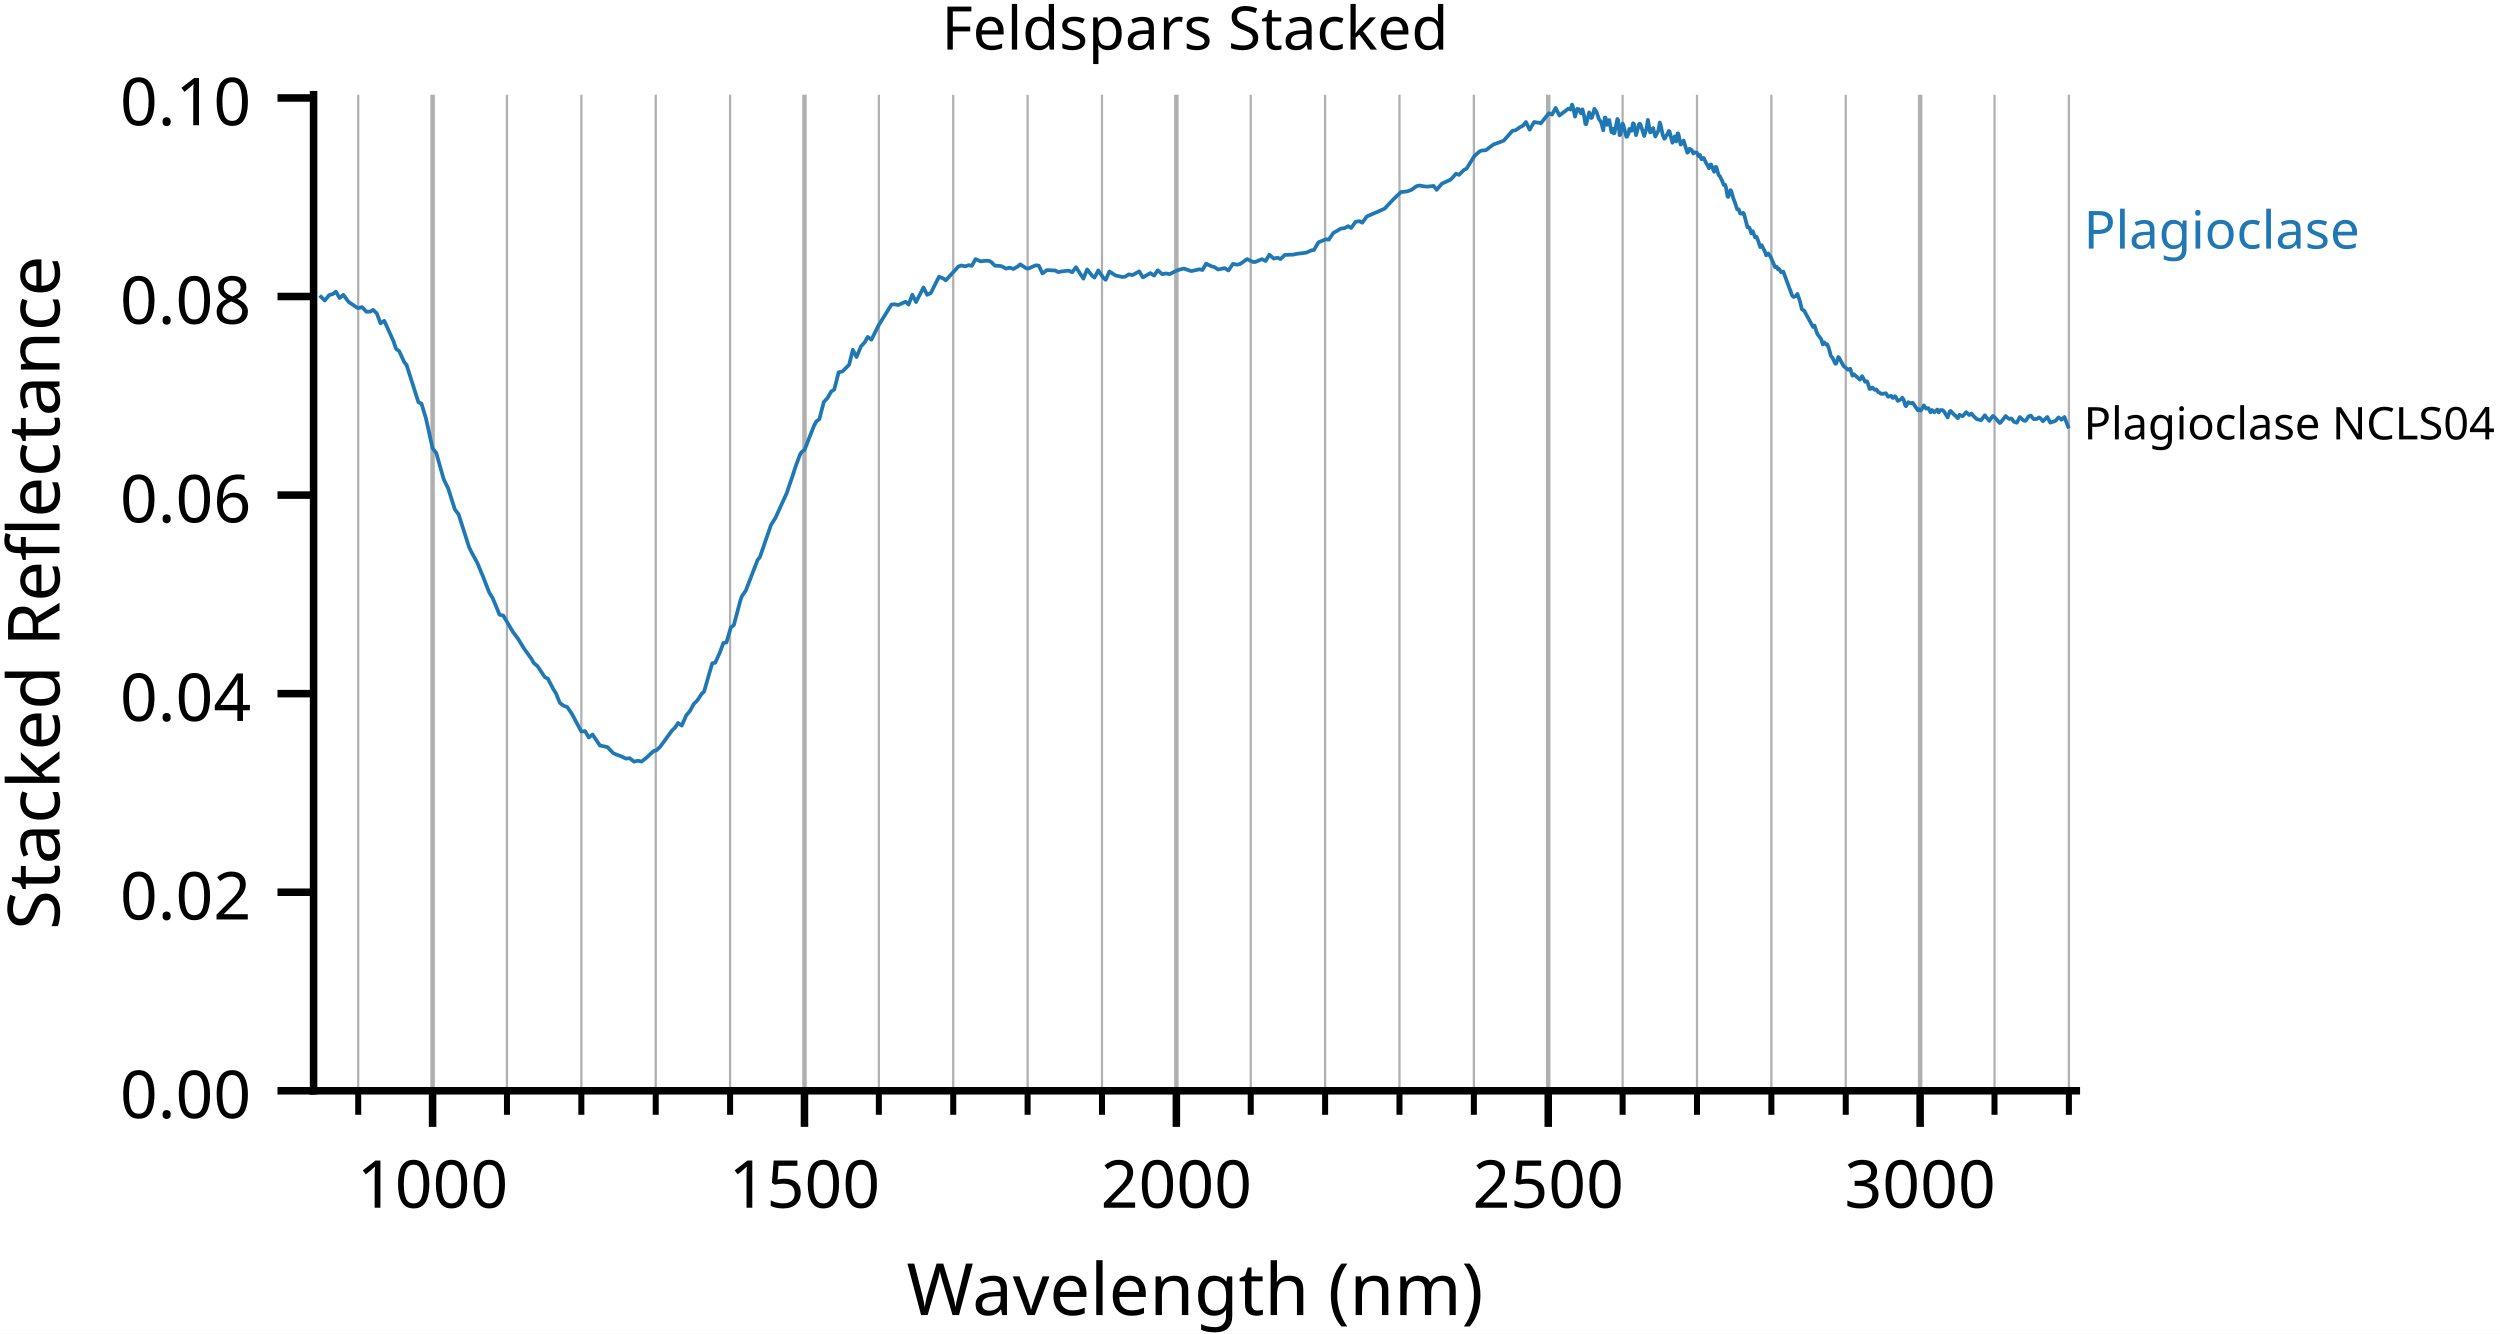
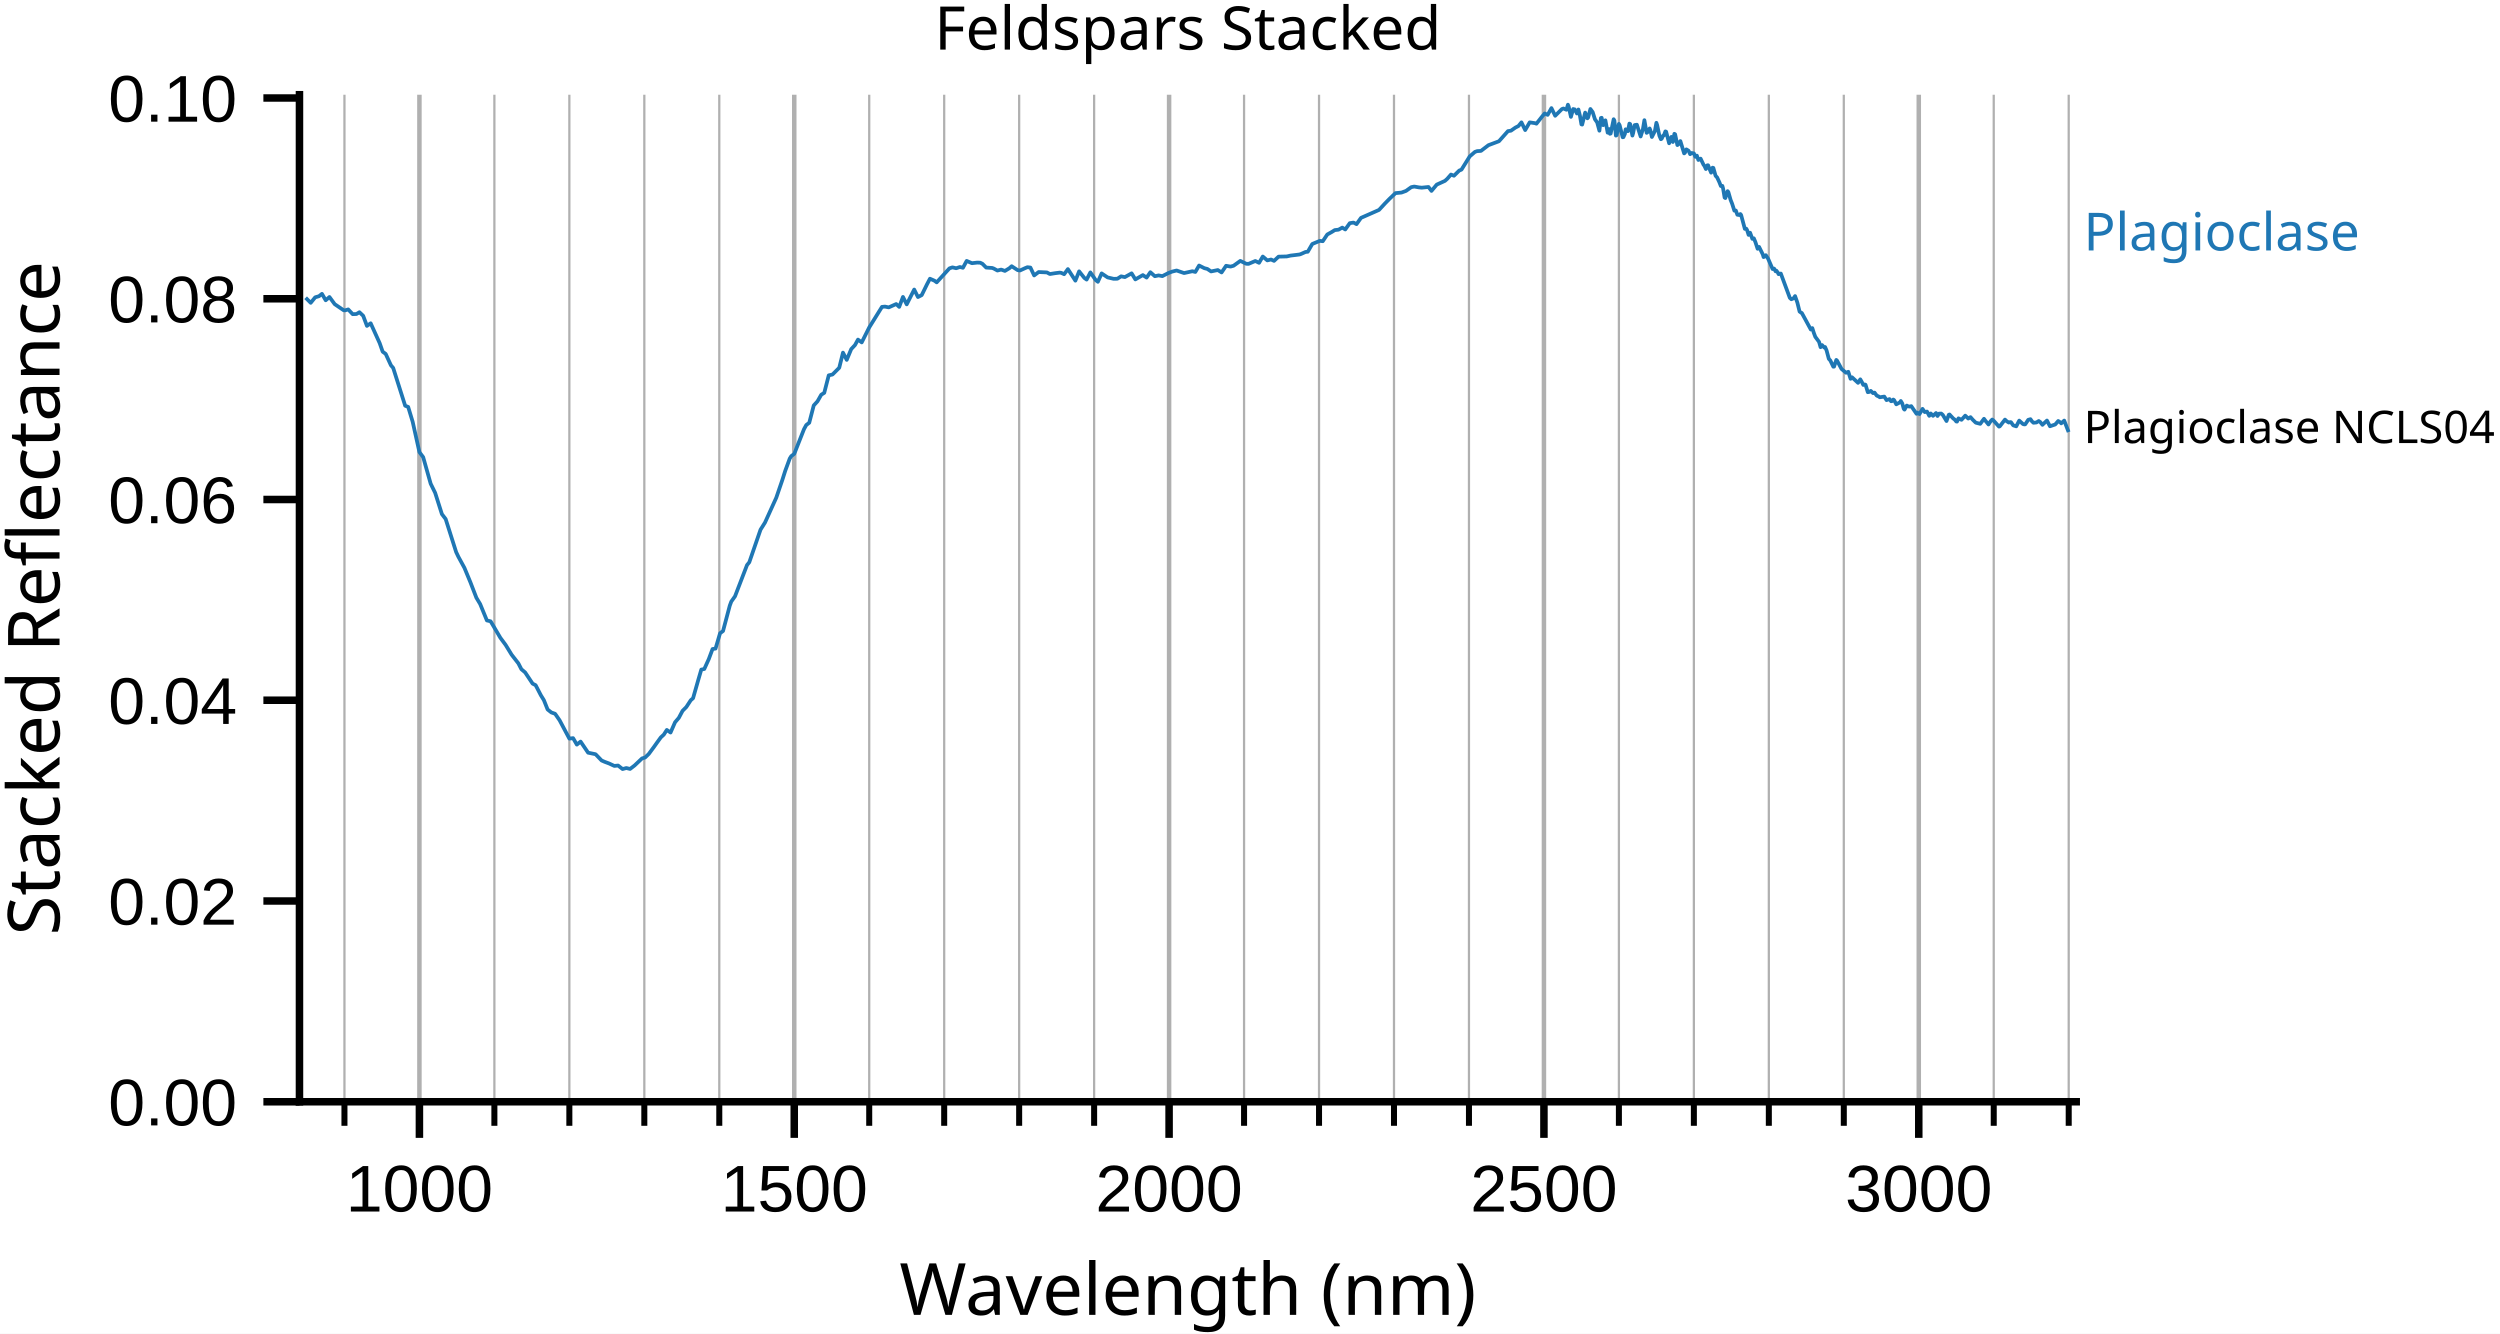
- <svg xmlns="http://www.w3.org/2000/svg" xmlns:xlink="http://www.w3.org/1999/xlink" width="332.525pt" height="177.409pt" viewBox="0 0 332.525 177.409" version="1.1">
+ <svg xmlns="http://www.w3.org/2000/svg" xmlns:xlink="http://www.w3.org/1999/xlink" width="332.479pt" height="177.363pt" viewBox="0 0 332.479 177.363" version="1.1">
  <defs>
    <style type="text/css">*{stroke-linejoin: round; stroke-linecap: butt}</style>
  </defs>
  <g id="figure_1">
    <g id="patch_1">
-       <path d="M 0 177.409  L 332.525 177.409  L 332.525 0  L 0 0  z " style="fill: #ffffff" />
+       <path d="M 0 177.363  L 332.479 177.363  L 332.479 0  L 0 0  z " style="fill: #ffffff" />
    </g>
    <g id="axes_1">
      <g id="patch_2">
-         <path d="M 41.71 145.084  L 276.171 145.084  L 276.171 12.598  L 41.71 12.598  z " style="fill: #ffffff" />
+         <path d="M 39.827 146.524  L 276.118 146.524  L 276.118 12.598  L 39.827 12.598  z " style="fill: #ffffff" />
      </g>
      <g id="matplotlib.axis_1">
        <g id="xtick_1">
          <g id="line2d_1">
-             <path d="M 57.539 145.084  L 57.539 12.598  " clip-path="url(#p0ad6abc884)" style="fill: none; stroke: #b0b0b0; stroke-width: 0.6; stroke-linecap: square" />
+             <path d="M 55.779 146.524  L 55.779 12.598  " clip-path="url(#p153c3c29cb)" style="fill: none; stroke: #b0b0b0; stroke-width: 0.6; stroke-linecap: square" />
          </g>
          <g id="line2d_2">
            <defs>
-               <path id="mcbd4a4c8fb" d="M 0 0  L 0 4.8  " style="stroke: #000000" />
+               <path id="mfe3f8ad08a" d="M 0 0  L 0 4.8  " style="stroke: #000000" />
            </defs>
            <g>
-               <use xlink:href="#mcbd4a4c8fb" x="57.539" y="145.084" style="stroke: #000000" />
+               <use xlink:href="#mfe3f8ad08a" x="55.779" y="146.524" style="stroke: #000000" />
            </g>
          </g>
          <g id="text_1">
-             <text style="font: 8.8px 'Futura', sans-serif; text-anchor: middle" x="57.539" y="160.641" transform="rotate(-0 57.53896 160.6414)">1000</text>
+             <text style="font: 8.8px 'Arial'; text-anchor: middle" x="55.779" y="161.123" transform="rotate(-0 55.77876 161.1231)">1000</text>
          </g>
        </g>
        <g id="xtick_2">
          <g id="line2d_3">
-             <path d="M 107.003 145.084  L 107.003 12.598  " clip-path="url(#p0ad6abc884)" style="fill: none; stroke: #b0b0b0; stroke-width: 0.6; stroke-linecap: square" />
+             <path d="M 105.629 146.524  L 105.629 12.598  " clip-path="url(#p153c3c29cb)" style="fill: none; stroke: #b0b0b0; stroke-width: 0.6; stroke-linecap: square" />
          </g>
          <g id="line2d_4">
            <g>
-               <use xlink:href="#mcbd4a4c8fb" x="107.003" y="145.084" style="stroke: #000000" />
+               <use xlink:href="#mfe3f8ad08a" x="105.629" y="146.524" style="stroke: #000000" />
            </g>
          </g>
          <g id="text_2">
-             <text style="font: 8.8px 'Futura', sans-serif; text-anchor: middle" x="107.003" y="160.641" transform="rotate(-0 107.0033 160.6414)">1500</text>
+             <text style="font: 8.8px 'Arial'; text-anchor: middle" x="105.629" y="161.123" transform="rotate(-0 105.6292 161.1231)">1500</text>
          </g>
        </g>
        <g id="xtick_3">
          <g id="line2d_5">
-             <path d="M 156.468 145.084  L 156.468 12.598  " clip-path="url(#p0ad6abc884)" style="fill: none; stroke: #b0b0b0; stroke-width: 0.6; stroke-linecap: square" />
+             <path d="M 155.48 146.524  L 155.48 12.598  " clip-path="url(#p153c3c29cb)" style="fill: none; stroke: #b0b0b0; stroke-width: 0.6; stroke-linecap: square" />
          </g>
          <g id="line2d_6">
            <g>
-               <use xlink:href="#mcbd4a4c8fb" x="156.468" y="145.084" style="stroke: #000000" />
+               <use xlink:href="#mfe3f8ad08a" x="155.48" y="146.524" style="stroke: #000000" />
            </g>
          </g>
          <g id="text_3">
-             <text style="font: 8.8px 'Futura', sans-serif; text-anchor: middle" x="156.468" y="160.641" transform="rotate(-0 156.4676 160.6414)">2000</text>
+             <text style="font: 8.8px 'Arial'; text-anchor: middle" x="155.48" y="161.123" transform="rotate(-0 155.4796 161.1231)">2000</text>
          </g>
        </g>
        <g id="xtick_4">
          <g id="line2d_7">
-             <path d="M 205.932 145.084  L 205.932 12.598  " clip-path="url(#p0ad6abc884)" style="fill: none; stroke: #b0b0b0; stroke-width: 0.6; stroke-linecap: square" />
+             <path d="M 205.33 146.524  L 205.33 12.598  " clip-path="url(#p153c3c29cb)" style="fill: none; stroke: #b0b0b0; stroke-width: 0.6; stroke-linecap: square" />
          </g>
          <g id="line2d_8">
            <g>
-               <use xlink:href="#mcbd4a4c8fb" x="205.932" y="145.084" style="stroke: #000000" />
+               <use xlink:href="#mfe3f8ad08a" x="205.33" y="146.524" style="stroke: #000000" />
            </g>
          </g>
          <g id="text_4">
-             <text style="font: 8.8px 'Futura', sans-serif; text-anchor: middle" x="205.932" y="160.641" transform="rotate(-0 205.932 160.6414)">2500</text>
+             <text style="font: 8.8px 'Arial'; text-anchor: middle" x="205.33" y="161.123" transform="rotate(-0 205.33 161.1231)">2500</text>
          </g>
        </g>
        <g id="xtick_5">
          <g id="line2d_9">
-             <path d="M 255.396 145.084  L 255.396 12.598  " clip-path="url(#p0ad6abc884)" style="fill: none; stroke: #b0b0b0; stroke-width: 0.6; stroke-linecap: square" />
+             <path d="M 255.18 146.524  L 255.18 12.598  " clip-path="url(#p153c3c29cb)" style="fill: none; stroke: #b0b0b0; stroke-width: 0.6; stroke-linecap: square" />
          </g>
          <g id="line2d_10">
            <g>
-               <use xlink:href="#mcbd4a4c8fb" x="255.396" y="145.084" style="stroke: #000000" />
+               <use xlink:href="#mfe3f8ad08a" x="255.18" y="146.524" style="stroke: #000000" />
            </g>
          </g>
          <g id="text_5">
-             <text style="font: 8.8px 'Futura', sans-serif; text-anchor: middle" x="255.396" y="160.641" transform="rotate(-0 255.3963 160.6414)">3000</text>
+             <text style="font: 8.8px 'Arial'; text-anchor: middle" x="255.18" y="161.123" transform="rotate(-0 255.1804 161.1231)">3000</text>
          </g>
        </g>
        <g id="xtick_6">
          <g id="line2d_11">
-             <path d="M 47.646 145.084  L 47.646 12.598  " clip-path="url(#p0ad6abc884)" style="fill: none; stroke: #b0b0b0; stroke-width: 0.3; stroke-linecap: square" />
+             <path d="M 45.809 146.524  L 45.809 12.598  " clip-path="url(#p153c3c29cb)" style="fill: none; stroke: #b0b0b0; stroke-width: 0.3; stroke-linecap: square" />
          </g>
          <g id="line2d_12">
            <defs>
-               <path id="m2aff1ce903" d="M 0 0  L 0 3.2  " style="stroke: #000000; stroke-width: 0.8" />
+               <path id="m1a78774ae9" d="M 0 0  L 0 3.2  " style="stroke: #000000; stroke-width: 0.8" />
            </defs>
            <g>
-               <use xlink:href="#m2aff1ce903" x="47.646" y="145.084" style="stroke: #000000; stroke-width: 0.8" />
+               <use xlink:href="#m1a78774ae9" x="45.809" y="146.524" style="stroke: #000000; stroke-width: 0.8" />
            </g>
          </g>
        </g>
        <g id="xtick_7">
          <g id="line2d_13">
-             <path d="M 67.432 145.084  L 67.432 12.598  " clip-path="url(#p0ad6abc884)" style="fill: none; stroke: #b0b0b0; stroke-width: 0.3; stroke-linecap: square" />
+             <path d="M 65.749 146.524  L 65.749 12.598  " clip-path="url(#p153c3c29cb)" style="fill: none; stroke: #b0b0b0; stroke-width: 0.3; stroke-linecap: square" />
          </g>
          <g id="line2d_14">
            <g>
-               <use xlink:href="#m2aff1ce903" x="67.432" y="145.084" style="stroke: #000000; stroke-width: 0.8" />
+               <use xlink:href="#m1a78774ae9" x="65.749" y="146.524" style="stroke: #000000; stroke-width: 0.8" />
            </g>
          </g>
        </g>
        <g id="xtick_8">
          <g id="line2d_15">
-             <path d="M 77.325 145.084  L 77.325 12.598  " clip-path="url(#p0ad6abc884)" style="fill: none; stroke: #b0b0b0; stroke-width: 0.3; stroke-linecap: square" />
+             <path d="M 75.719 146.524  L 75.719 12.598  " clip-path="url(#p153c3c29cb)" style="fill: none; stroke: #b0b0b0; stroke-width: 0.3; stroke-linecap: square" />
          </g>
          <g id="line2d_16">
            <g>
-               <use xlink:href="#m2aff1ce903" x="77.325" y="145.084" style="stroke: #000000; stroke-width: 0.8" />
+               <use xlink:href="#m1a78774ae9" x="75.719" y="146.524" style="stroke: #000000; stroke-width: 0.8" />
            </g>
          </g>
        </g>
        <g id="xtick_9">
          <g id="line2d_17">
-             <path d="M 87.218 145.084  L 87.218 12.598  " clip-path="url(#p0ad6abc884)" style="fill: none; stroke: #b0b0b0; stroke-width: 0.3; stroke-linecap: square" />
+             <path d="M 85.689 146.524  L 85.689 12.598  " clip-path="url(#p153c3c29cb)" style="fill: none; stroke: #b0b0b0; stroke-width: 0.3; stroke-linecap: square" />
          </g>
          <g id="line2d_18">
            <g>
-               <use xlink:href="#m2aff1ce903" x="87.218" y="145.084" style="stroke: #000000; stroke-width: 0.8" />
+               <use xlink:href="#m1a78774ae9" x="85.689" y="146.524" style="stroke: #000000; stroke-width: 0.8" />
            </g>
          </g>
        </g>
        <g id="xtick_10">
          <g id="line2d_19">
-             <path d="M 97.11 145.084  L 97.11 12.598  " clip-path="url(#p0ad6abc884)" style="fill: none; stroke: #b0b0b0; stroke-width: 0.3; stroke-linecap: square" />
+             <path d="M 95.659 146.524  L 95.659 12.598  " clip-path="url(#p153c3c29cb)" style="fill: none; stroke: #b0b0b0; stroke-width: 0.3; stroke-linecap: square" />
          </g>
          <g id="line2d_20">
            <g>
-               <use xlink:href="#m2aff1ce903" x="97.11" y="145.084" style="stroke: #000000; stroke-width: 0.8" />
+               <use xlink:href="#m1a78774ae9" x="95.659" y="146.524" style="stroke: #000000; stroke-width: 0.8" />
            </g>
          </g>
        </g>
        <g id="xtick_11">
          <g id="line2d_21">
-             <path d="M 116.896 145.084  L 116.896 12.598  " clip-path="url(#p0ad6abc884)" style="fill: none; stroke: #b0b0b0; stroke-width: 0.3; stroke-linecap: square" />
+             <path d="M 115.599 146.524  L 115.599 12.598  " clip-path="url(#p153c3c29cb)" style="fill: none; stroke: #b0b0b0; stroke-width: 0.3; stroke-linecap: square" />
          </g>
          <g id="line2d_22">
            <g>
-               <use xlink:href="#m2aff1ce903" x="116.896" y="145.084" style="stroke: #000000; stroke-width: 0.8" />
+               <use xlink:href="#m1a78774ae9" x="115.599" y="146.524" style="stroke: #000000; stroke-width: 0.8" />
            </g>
          </g>
        </g>
        <g id="xtick_12">
          <g id="line2d_23">
-             <path d="M 126.789 145.084  L 126.789 12.598  " clip-path="url(#p0ad6abc884)" style="fill: none; stroke: #b0b0b0; stroke-width: 0.3; stroke-linecap: square" />
+             <path d="M 125.569 146.524  L 125.569 12.598  " clip-path="url(#p153c3c29cb)" style="fill: none; stroke: #b0b0b0; stroke-width: 0.3; stroke-linecap: square" />
          </g>
          <g id="line2d_24">
            <g>
-               <use xlink:href="#m2aff1ce903" x="126.789" y="145.084" style="stroke: #000000; stroke-width: 0.8" />
+               <use xlink:href="#m1a78774ae9" x="125.569" y="146.524" style="stroke: #000000; stroke-width: 0.8" />
            </g>
          </g>
        </g>
        <g id="xtick_13">
          <g id="line2d_25">
-             <path d="M 136.682 145.084  L 136.682 12.598  " clip-path="url(#p0ad6abc884)" style="fill: none; stroke: #b0b0b0; stroke-width: 0.3; stroke-linecap: square" />
+             <path d="M 135.539 146.524  L 135.539 12.598  " clip-path="url(#p153c3c29cb)" style="fill: none; stroke: #b0b0b0; stroke-width: 0.3; stroke-linecap: square" />
          </g>
          <g id="line2d_26">
            <g>
-               <use xlink:href="#m2aff1ce903" x="136.682" y="145.084" style="stroke: #000000; stroke-width: 0.8" />
+               <use xlink:href="#m1a78774ae9" x="135.539" y="146.524" style="stroke: #000000; stroke-width: 0.8" />
            </g>
          </g>
        </g>
        <g id="xtick_14">
          <g id="line2d_27">
-             <path d="M 146.575 145.084  L 146.575 12.598  " clip-path="url(#p0ad6abc884)" style="fill: none; stroke: #b0b0b0; stroke-width: 0.3; stroke-linecap: square" />
+             <path d="M 145.51 146.524  L 145.51 12.598  " clip-path="url(#p153c3c29cb)" style="fill: none; stroke: #b0b0b0; stroke-width: 0.3; stroke-linecap: square" />
          </g>
          <g id="line2d_28">
            <g>
-               <use xlink:href="#m2aff1ce903" x="146.575" y="145.084" style="stroke: #000000; stroke-width: 0.8" />
+               <use xlink:href="#m1a78774ae9" x="145.51" y="146.524" style="stroke: #000000; stroke-width: 0.8" />
            </g>
          </g>
        </g>
        <g id="xtick_15">
          <g id="line2d_29">
-             <path d="M 166.361 145.084  L 166.361 12.598  " clip-path="url(#p0ad6abc884)" style="fill: none; stroke: #b0b0b0; stroke-width: 0.3; stroke-linecap: square" />
+             <path d="M 165.45 146.524  L 165.45 12.598  " clip-path="url(#p153c3c29cb)" style="fill: none; stroke: #b0b0b0; stroke-width: 0.3; stroke-linecap: square" />
          </g>
          <g id="line2d_30">
            <g>
-               <use xlink:href="#m2aff1ce903" x="166.361" y="145.084" style="stroke: #000000; stroke-width: 0.8" />
+               <use xlink:href="#m1a78774ae9" x="165.45" y="146.524" style="stroke: #000000; stroke-width: 0.8" />
            </g>
          </g>
        </g>
        <g id="xtick_16">
          <g id="line2d_31">
-             <path d="M 176.253 145.084  L 176.253 12.598  " clip-path="url(#p0ad6abc884)" style="fill: none; stroke: #b0b0b0; stroke-width: 0.3; stroke-linecap: square" />
+             <path d="M 175.42 146.524  L 175.42 12.598  " clip-path="url(#p153c3c29cb)" style="fill: none; stroke: #b0b0b0; stroke-width: 0.3; stroke-linecap: square" />
          </g>
          <g id="line2d_32">
            <g>
-               <use xlink:href="#m2aff1ce903" x="176.253" y="145.084" style="stroke: #000000; stroke-width: 0.8" />
+               <use xlink:href="#m1a78774ae9" x="175.42" y="146.524" style="stroke: #000000; stroke-width: 0.8" />
            </g>
          </g>
        </g>
        <g id="xtick_17">
          <g id="line2d_33">
-             <path d="M 186.146 145.084  L 186.146 12.598  " clip-path="url(#p0ad6abc884)" style="fill: none; stroke: #b0b0b0; stroke-width: 0.3; stroke-linecap: square" />
+             <path d="M 185.39 146.524  L 185.39 12.598  " clip-path="url(#p153c3c29cb)" style="fill: none; stroke: #b0b0b0; stroke-width: 0.3; stroke-linecap: square" />
          </g>
          <g id="line2d_34">
            <g>
-               <use xlink:href="#m2aff1ce903" x="186.146" y="145.084" style="stroke: #000000; stroke-width: 0.8" />
+               <use xlink:href="#m1a78774ae9" x="185.39" y="146.524" style="stroke: #000000; stroke-width: 0.8" />
            </g>
          </g>
        </g>
        <g id="xtick_18">
          <g id="line2d_35">
-             <path d="M 196.039 145.084  L 196.039 12.598  " clip-path="url(#p0ad6abc884)" style="fill: none; stroke: #b0b0b0; stroke-width: 0.3; stroke-linecap: square" />
+             <path d="M 195.36 146.524  L 195.36 12.598  " clip-path="url(#p153c3c29cb)" style="fill: none; stroke: #b0b0b0; stroke-width: 0.3; stroke-linecap: square" />
          </g>
          <g id="line2d_36">
            <g>
-               <use xlink:href="#m2aff1ce903" x="196.039" y="145.084" style="stroke: #000000; stroke-width: 0.8" />
+               <use xlink:href="#m1a78774ae9" x="195.36" y="146.524" style="stroke: #000000; stroke-width: 0.8" />
            </g>
          </g>
        </g>
        <g id="xtick_19">
          <g id="line2d_37">
-             <path d="M 215.825 145.084  L 215.825 12.598  " clip-path="url(#p0ad6abc884)" style="fill: none; stroke: #b0b0b0; stroke-width: 0.3; stroke-linecap: square" />
+             <path d="M 215.3 146.524  L 215.3 12.598  " clip-path="url(#p153c3c29cb)" style="fill: none; stroke: #b0b0b0; stroke-width: 0.3; stroke-linecap: square" />
          </g>
          <g id="line2d_38">
            <g>
-               <use xlink:href="#m2aff1ce903" x="215.825" y="145.084" style="stroke: #000000; stroke-width: 0.8" />
+               <use xlink:href="#m1a78774ae9" x="215.3" y="146.524" style="stroke: #000000; stroke-width: 0.8" />
            </g>
          </g>
        </g>
        <g id="xtick_20">
          <g id="line2d_39">
-             <path d="M 225.718 145.084  L 225.718 12.598  " clip-path="url(#p0ad6abc884)" style="fill: none; stroke: #b0b0b0; stroke-width: 0.3; stroke-linecap: square" />
+             <path d="M 225.27 146.524  L 225.27 12.598  " clip-path="url(#p153c3c29cb)" style="fill: none; stroke: #b0b0b0; stroke-width: 0.3; stroke-linecap: square" />
          </g>
          <g id="line2d_40">
            <g>
-               <use xlink:href="#m2aff1ce903" x="225.718" y="145.084" style="stroke: #000000; stroke-width: 0.8" />
+               <use xlink:href="#m1a78774ae9" x="225.27" y="146.524" style="stroke: #000000; stroke-width: 0.8" />
            </g>
          </g>
        </g>
        <g id="xtick_21">
          <g id="line2d_41">
-             <path d="M 235.611 145.084  L 235.611 12.598  " clip-path="url(#p0ad6abc884)" style="fill: none; stroke: #b0b0b0; stroke-width: 0.3; stroke-linecap: square" />
+             <path d="M 235.24 146.524  L 235.24 12.598  " clip-path="url(#p153c3c29cb)" style="fill: none; stroke: #b0b0b0; stroke-width: 0.3; stroke-linecap: square" />
          </g>
          <g id="line2d_42">
            <g>
-               <use xlink:href="#m2aff1ce903" x="235.611" y="145.084" style="stroke: #000000; stroke-width: 0.8" />
+               <use xlink:href="#m1a78774ae9" x="235.24" y="146.524" style="stroke: #000000; stroke-width: 0.8" />
            </g>
          </g>
        </g>
        <g id="xtick_22">
          <g id="line2d_43">
-             <path d="M 245.503 145.084  L 245.503 12.598  " clip-path="url(#p0ad6abc884)" style="fill: none; stroke: #b0b0b0; stroke-width: 0.3; stroke-linecap: square" />
+             <path d="M 245.21 146.524  L 245.21 12.598  " clip-path="url(#p153c3c29cb)" style="fill: none; stroke: #b0b0b0; stroke-width: 0.3; stroke-linecap: square" />
          </g>
          <g id="line2d_44">
            <g>
-               <use xlink:href="#m2aff1ce903" x="245.503" y="145.084" style="stroke: #000000; stroke-width: 0.8" />
+               <use xlink:href="#m1a78774ae9" x="245.21" y="146.524" style="stroke: #000000; stroke-width: 0.8" />
            </g>
          </g>
        </g>
        <g id="xtick_23">
          <g id="line2d_45">
-             <path d="M 265.289 145.084  L 265.289 12.598  " clip-path="url(#p0ad6abc884)" style="fill: none; stroke: #b0b0b0; stroke-width: 0.3; stroke-linecap: square" />
+             <path d="M 265.15 146.524  L 265.15 12.598  " clip-path="url(#p153c3c29cb)" style="fill: none; stroke: #b0b0b0; stroke-width: 0.3; stroke-linecap: square" />
          </g>
          <g id="line2d_46">
            <g>
-               <use xlink:href="#m2aff1ce903" x="265.289" y="145.084" style="stroke: #000000; stroke-width: 0.8" />
+               <use xlink:href="#m1a78774ae9" x="265.15" y="146.524" style="stroke: #000000; stroke-width: 0.8" />
            </g>
          </g>
        </g>
        <g id="xtick_24">
          <g id="line2d_47">
-             <path d="M 275.182 145.084  L 275.182 12.598  " clip-path="url(#p0ad6abc884)" style="fill: none; stroke: #b0b0b0; stroke-width: 0.3; stroke-linecap: square" />
+             <path d="M 275.121 146.524  L 275.121 12.598  " clip-path="url(#p153c3c29cb)" style="fill: none; stroke: #b0b0b0; stroke-width: 0.3; stroke-linecap: square" />
          </g>
          <g id="line2d_48">
            <g>
-               <use xlink:href="#m2aff1ce903" x="275.182" y="145.084" style="stroke: #000000; stroke-width: 0.8" />
+               <use xlink:href="#m1a78774ae9" x="275.121" y="146.524" style="stroke: #000000; stroke-width: 0.8" />
            </g>
          </g>
        </g>
        <g id="text_6">
-           <text style="font: 9.6px 'Futura', sans-serif; text-anchor: middle" x="158.941" y="174.915" transform="rotate(-0 158.9409 174.9149)">Wavelength (nm)</text>
+           <text style="font: 9.6px 'Futura', sans-serif; text-anchor: middle" x="157.972" y="174.869" transform="rotate(-0 157.9721 174.8686)">Wavelength (nm)</text>
        </g>
      </g>
      <g id="matplotlib.axis_2">
        <g id="ytick_1">
          <g id="line2d_49">
            <defs>
-               <path id="mcd21360c4d" d="M 0 0  L -4.8 0  " style="stroke: #000000" />
+               <path id="m9e917bbac6" d="M 0 0  L -4.8 0  " style="stroke: #000000" />
            </defs>
            <g>
-               <use xlink:href="#mcd21360c4d" x="41.71" y="145.084" style="stroke: #000000" />
+               <use xlink:href="#m9e917bbac6" x="39.827" y="146.524" style="stroke: #000000" />
            </g>
          </g>
          <g id="text_7">
-             <text style="font: 8.8px 'Futura', sans-serif; text-anchor: end" x="33.41" y="148.713" transform="rotate(-0 33.41038 148.7128)">0.00</text>
+             <text style="font: 8.8px 'Arial'; text-anchor: end" x="31.527" y="149.674" transform="rotate(-0 31.52662 149.6736)">0.00</text>
          </g>
        </g>
        <g id="ytick_2">
          <g id="line2d_50">
            <g>
-               <use xlink:href="#mcd21360c4d" x="41.71" y="118.673" style="stroke: #000000" />
+               <use xlink:href="#m9e917bbac6" x="39.827" y="119.826" style="stroke: #000000" />
            </g>
          </g>
          <g id="text_8">
-             <text style="font: 8.8px 'Futura', sans-serif; text-anchor: end" x="33.41" y="122.302" transform="rotate(-0 33.41038 122.3017)">0.02</text>
+             <text style="font: 8.8px 'Arial'; text-anchor: end" x="31.527" y="122.975" transform="rotate(-0 31.52662 122.9754)">0.02</text>
          </g>
        </g>
        <g id="ytick_3">
          <g id="line2d_51">
            <g>
-               <use xlink:href="#mcd21360c4d" x="41.71" y="92.262" style="stroke: #000000" />
+               <use xlink:href="#m9e917bbac6" x="39.827" y="93.128" style="stroke: #000000" />
            </g>
          </g>
          <g id="text_9">
-             <text style="font: 8.8px 'Futura', sans-serif; text-anchor: end" x="33.41" y="95.891" transform="rotate(-0 33.41038 95.89052)">0.04</text>
+             <text style="font: 8.8px 'Arial'; text-anchor: end" x="31.527" y="96.277" transform="rotate(-0 31.52662 96.27721)">0.04</text>
          </g>
        </g>
        <g id="ytick_4">
          <g id="line2d_52">
            <g>
-               <use xlink:href="#mcd21360c4d" x="41.71" y="65.851" style="stroke: #000000" />
+               <use xlink:href="#m9e917bbac6" x="39.827" y="66.43" style="stroke: #000000" />
            </g>
          </g>
          <g id="text_10">
-             <text style="font: 8.8px 'Futura', sans-serif; text-anchor: end" x="33.41" y="69.479" transform="rotate(-0 33.41038 69.47938)">0.06</text>
+             <text style="font: 8.8px 'Arial'; text-anchor: end" x="31.527" y="69.579" transform="rotate(-0 31.52662 69.579)">0.06</text>
          </g>
        </g>
        <g id="ytick_5">
          <g id="line2d_53">
            <g>
-               <use xlink:href="#mcd21360c4d" x="41.71" y="39.44" style="stroke: #000000" />
+               <use xlink:href="#m9e917bbac6" x="39.827" y="39.731" style="stroke: #000000" />
            </g>
          </g>
          <g id="text_11">
-             <text style="font: 8.8px 'Futura', sans-serif; text-anchor: end" x="33.41" y="43.068" transform="rotate(-0 33.41038 43.06823)">0.08</text>
+             <text style="font: 8.8px 'Arial'; text-anchor: end" x="31.527" y="42.881" transform="rotate(-0 31.52662 42.88079)">0.08</text>
          </g>
        </g>
        <g id="ytick_6">
          <g id="line2d_54">
            <g>
-               <use xlink:href="#mcd21360c4d" x="41.71" y="13.028" style="stroke: #000000" />
+               <use xlink:href="#m9e917bbac6" x="39.827" y="13.033" style="stroke: #000000" />
            </g>
          </g>
          <g id="text_12">
-             <text style="font: 8.8px 'Futura', sans-serif; text-anchor: end" x="33.41" y="16.657" transform="rotate(-0 33.41038 16.65708)">0.10</text>
+             <text style="font: 8.8px 'Arial'; text-anchor: end" x="31.527" y="16.183" transform="rotate(-0 31.52662 16.18258)">0.10</text>
          </g>
        </g>
        <g id="text_13">
-           <text style="font: 9.6px 'Futura', sans-serif; text-anchor: middle" x="7.917" y="78.841" transform="rotate(-90 7.917 78.84085)">Stacked Reflectance</text>
+           <text style="font: 9.6px 'Futura', sans-serif; text-anchor: middle" x="7.917" y="79.561" transform="rotate(-90 7.917 79.56085)">Stacked Reflectance</text>
        </g>
      </g>
      <g id="line2d_55">
-         <path d="M 42.7 39.481  L 43.194 39.974  L 43.788 39.247  L 44.283 39.107  L 44.678 38.796  L 45.173 39.639  L 45.668 39.211  L 46.36 40.151  L 47.547 40.957  L 47.745 40.964  L 48.141 40.841  L 48.734 41.467  L 49.229 41.448  L 49.625 41.213  L 50.119 41.683  L 50.614 43.009  L 51.109 42.668  L 52.296 45.284  L 52.691 46.407  L 53.087 46.693  L 53.78 48.194  L 54.076 48.54  L 55.659 53.514  L 56.055 53.67  L 56.649 55.624  L 57.539 59.622  L 58.034 60.275  L 59.023 63.768  L 59.616 64.976  L 60.507 67.773  L 61.001 68.419  L 62.386 72.769  L 62.683 73.39  L 63.475 74.836  L 64.266 76.735  L 65.058 78.781  L 65.552 79.601  L 66.443 81.761  L 66.937 81.876  L 68.223 84.05  L 68.916 84.98  L 69.707 86.27  L 70.696 87.643  L 70.993 88.177  L 71.488 88.598  L 72.477 90.079  L 72.873 90.274  L 73.565 91.605  L 73.961 92.244  L 74.456 93.478  L 74.95 93.868  L 75.445 94.041  L 76.039 94.898  L 77.325 97.309  L 77.819 97.246  L 78.314 98.099  L 78.809 97.701  L 79.798 99.159  L 80.787 99.364  L 81.579 100.185  L 81.974 100.358  L 82.568 100.579  L 83.26 100.901  L 83.755 100.849  L 84.349 101.314  L 84.843 101.177  L 85.338 101.298  L 86.03 100.739  L 86.921 99.91  L 87.316 99.799  L 87.811 99.32  L 88.504 98.383  L 88.899 97.826  L 89.394 97.15  L 89.79 96.783  L 90.185 96.168  L 90.68 96.507  L 91.274 95.155  L 91.768 94.581  L 92.263 93.655  L 92.758 93.157  L 93.351 92.254  L 93.648 91.998  L 94.34 89.578  L 94.736 88.227  L 95.132 88.15  L 95.725 86.844  L 96.22 85.522  L 96.616 85.465  L 97.209 83.45  L 97.605 83.151  L 98.495 79.811  L 98.693 79.281  L 99.188 78.581  L 100.771 74.473  L 101.068 74.112  L 102.552 69.82  L 103.145 68.877  L 104.134 66.7  L 104.629 65.616  L 105.42 63.309  L 105.816 62.068  L 106.41 60.458  L 106.608 60.146  L 107.003 59.846  L 108.289 56.597  L 108.586 56.053  L 108.982 55.754  L 109.575 53.475  L 110.07 52.934  L 110.565 52.067  L 110.96 51.821  L 111.554 49.516  L 112.049 49.408  L 112.939 48.52  L 113.434 46.528  L 113.928 47.482  L 114.522 46.062  L 115.017 45.535  L 115.412 44.814  L 115.907 45.181  L 116.896 43.212  L 118.578 40.511  L 118.974 40.471  L 119.468 40.574  L 120.458 40.135  L 120.853 40.509  L 121.348 39.201  L 121.843 40.176  L 122.832 38.23  L 123.327 39.215  L 123.425 39.165  L 123.821 38.966  L 124.514 37.557  L 124.909 36.803  L 125.503 37.062  L 125.8 37.282  L 127.482 35.442  L 127.877 35.31  L 128.372 35.426  L 128.867 35.263  L 129.262 35.364  L 129.757 34.461  L 130.449 34.761  L 131.142 34.683  L 131.538 34.695  L 131.834 34.839  L 132.329 35.337  L 133.12 35.388  L 133.318 35.461  L 133.813 35.727  L 134.308 35.603  L 134.802 35.778  L 135.396 35.421  L 135.693 35.16  L 136.484 35.674  L 136.781 35.726  L 137.473 35.41  L 137.77 35.289  L 138.166 35.335  L 138.66 36.372  L 139.254 35.926  L 140.342 35.976  L 140.738 36.188  L 141.43 36.076  L 142.024 36.003  L 142.222 36.028  L 142.618 36.208  L 143.112 35.539  L 144.102 37.059  L 144.596 35.836  L 145.289 36.705  L 145.585 36.917  L 146.08 35.973  L 146.773 36.968  L 147.069 37.21  L 147.564 36.105  L 148.355 36.632  L 149.246 36.838  L 149.642 36.807  L 150.136 36.492  L 150.631 36.592  L 151.521 36.096  L 152.016 36.892  L 153.005 36.328  L 153.5 36.653  L 153.994 35.951  L 154.588 36.472  L 155.083 36.368  L 155.577 36.461  L 156.369 36.061  L 156.863 35.87  L 157.457 35.722  L 158.446 36.06  L 159.534 35.819  L 159.93 35.912  L 160.425 35.069  L 161.117 35.416  L 161.513 35.516  L 162.008 35.845  L 162.898 35.664  L 163.393 35.977  L 163.986 35.105  L 164.58 35.208  L 164.976 35.098  L 165.866 34.46  L 166.657 34.84  L 166.954 34.848  L 167.844 34.472  L 168.339 34.712  L 168.834 33.887  L 169.427 34.392  L 169.922 34.276  L 170.318 34.456  L 170.911 33.902  L 171.999 33.871  L 172.494 33.761  L 173.088 33.69  L 173.681 33.615  L 173.879 33.549  L 174.473 33.283  L 174.769 33.254  L 175.363 32.233  L 176.352 31.826  L 176.748 31.869  L 177.342 30.987  L 177.935 30.655  L 178.331 30.407  L 178.826 30.351  L 179.32 30.082  L 179.716 30.324  L 180.309 29.497  L 180.804 29.417  L 181.2 29.624  L 181.793 28.798  L 184.168 27.754  L 184.959 26.9  L 185.553 26.296  L 186.344 25.544  L 187.136 25.469  L 187.729 25.252  L 188.422 24.76  L 188.817 24.677  L 189.411 24.785  L 189.807 24.825  L 190.697 24.734  L 191.093 25.25  L 191.785 24.425  L 192.379 24.155  L 192.873 23.93  L 193.17 23.663  L 193.665 23.101  L 194.061 23.256  L 194.753 22.576  L 195.05 22.455  L 196.138 20.713  L 196.831 20.117  L 197.127 20.015  L 197.622 19.988  L 198.611 19.236  L 199.996 18.717  L 201.183 17.387  L 201.579 17.331  L 202.173 16.917  L 202.568 16.716  L 202.964 16.232  L 203.459 17.248  L 204.052 16.235  L 204.745 16.338  L 204.943 16.408  L 205.635 15.535  L 206.031 15.063  L 206.427 15.245  L 206.921 14.358  L 207.416 15.366  L 208.603 14.451  L 208.9 14.576  L 209.098 13.909  L 209.197 14.148  L 209.493 15.51  L 209.691 14.825  L 209.79 14.478  L 209.889 14.514  L 209.988 14.52  L 210.285 15.064  L 210.483 14.541  L 210.681 15.346  L 210.878 16.495  L 210.977 16.526  L 211.373 14.952  L 211.67 15.7  L 211.769 15.595  L 212.066 14.476  L 212.362 14.879  L 212.659 15.818  L 212.956 16.242  L 213.253 17.331  L 213.451 15.659  L 213.549 15.632  L 213.747 16.599  L 214.044 15.966  L 214.341 17.59  L 214.539 17.114  L 214.638 17.738  L 214.737 17.708  L 215.132 15.821  L 215.231 15.995  L 215.429 17.977  L 215.528 17.918  L 215.825 16.436  L 215.924 16.615  L 216.319 18.192  L 216.418 18.18  L 216.616 17.747  L 216.715 17.147  L 217.012 17.392  L 217.21 16.4  L 217.309 16.451  L 217.606 17.973  L 217.704 17.642  L 218.001 16.544  L 218.1 16.447  L 218.199 16.544  L 218.694 18.089  L 218.991 17.135  L 219.188 15.948  L 219.485 17.613  L 219.584 17.553  L 219.881 17.034  L 220.079 17.831  L 220.178 18.158  L 220.573 17.379  L 220.771 16.293  L 220.87 16.584  L 221.167 17.987  L 221.365 18.45  L 221.464 18.398  L 221.662 17.973  L 221.761 17.949  L 221.958 17.42  L 222.057 17.461  L 222.453 18.986  L 222.75 18.146  L 222.849 18.235  L 222.948 18.815  L 223.146 17.74  L 223.244 17.801  L 223.541 19.222  L 223.64 19.155  L 223.937 18.697  L 224.432 20.313  L 224.531 20.246  L 224.728 19.789  L 225.025 19.972  L 225.223 20.419  L 225.421 20.263  L 225.718 20.317  L 225.916 20.768  L 226.113 20.61  L 226.311 21.18  L 226.41 21.131  L 226.608 21.008  L 227.004 21.833  L 227.103 21.936  L 227.301 22.373  L 227.498 21.883  L 227.597 21.878  L 227.795 22.388  L 227.993 22.852  L 228.191 22.195  L 228.29 22.225  L 228.587 23.268  L 228.784 23.476  L 229.081 24.108  L 229.279 24.61  L 229.477 24.59  L 229.576 24.943  L 229.774 26.13  L 229.873 26.192  L 230.169 25.285  L 230.268 25.401  L 230.565 26.435  L 230.763 26.929  L 231.06 27.849  L 231.258 27.835  L 231.456 28.388  L 231.752 28.43  L 231.851 28.294  L 231.95 28.411  L 232.445 30.248  L 232.544 30.203  L 232.643 30.231  L 232.742 30.413  L 232.94 31.037  L 233.137 30.752  L 233.434 31.558  L 233.632 31.49  L 233.83 31.961  L 234.127 32.865  L 234.226 32.808  L 234.325 32.618  L 234.819 33.62  L 234.918 33.959  L 235.017 33.907  L 235.215 33.711  L 235.512 34.166  L 236.105 35.531  L 236.303 35.47  L 236.501 35.831  L 236.6 35.741  L 236.798 36.001  L 236.897 36.204  L 237.193 36.125  L 238.381 39.324  L 238.578 39.503  L 238.875 39.38  L 239.073 39.09  L 239.37 39.932  L 239.667 41.125  L 239.865 41.271  L 239.963 41.312  L 241.151 43.486  L 241.348 43.301  L 241.546 43.925  L 241.744 44.451  L 242.239 45.115  L 242.437 45.81  L 242.635 45.535  L 242.832 45.756  L 242.931 45.861  L 243.03 45.787  L 243.228 46.232  L 243.525 47.344  L 243.723 47.559  L 244.118 48.38  L 244.217 48.37  L 244.514 47.489  L 244.613 47.579  L 245.207 48.678  L 245.8 49.177  L 246.097 49.048  L 246.394 49.971  L 246.592 49.774  L 247.383 50.503  L 247.68 50.041  L 247.878 50.384  L 248.076 50.779  L 248.273 50.712  L 248.372 50.754  L 248.669 51.733  L 248.867 51.696  L 249.065 51.562  L 249.362 51.856  L 249.56 51.789  L 249.856 52.189  L 250.054 52.267  L 250.252 52.4  L 250.846 52.311  L 251.142 52.774  L 251.538 52.641  L 251.736 52.919  L 251.835 52.914  L 252.033 52.702  L 252.132 52.761  L 252.428 53.327  L 252.923 53.066  L 253.022 52.89  L 253.22 53.214  L 253.418 53.926  L 253.517 54.026  L 253.813 53.494  L 254.011 53.597  L 254.209 53.627  L 254.407 53.568  L 255.1 54.576  L 255.198 54.414  L 255.495 54.608  L 255.891 53.927  L 256.188 54.351  L 256.485 54.282  L 256.781 54.842  L 256.979 54.534  L 257.276 54.842  L 257.672 54.475  L 257.87 54.862  L 258.067 54.558  L 258.364 54.543  L 258.562 54.715  L 259.057 55.526  L 259.353 54.708  L 259.452 54.665  L 259.947 55.195  L 260.145 55.334  L 260.343 55.587  L 260.442 55.604  L 260.64 55.172  L 260.738 55.229  L 261.035 55.366  L 261.53 54.82  L 261.926 55.2  L 262.222 55.017  L 262.519 55.354  L 262.915 55.743  L 263.508 55.896  L 264.003 55.232  L 264.201 55.498  L 264.597 55.979  L 264.893 55.529  L 265.091 55.332  L 265.289 55.49  L 265.982 56.263  L 266.081 56.232  L 266.773 55.34  L 266.971 55.531  L 267.268 55.725  L 267.466 55.664  L 267.565 55.679  L 267.861 56.099  L 268.257 56.226  L 268.653 55.471  L 269.147 55.925  L 269.345 55.977  L 269.444 55.956  L 269.84 55.369  L 270.137 55.285  L 270.335 55.572  L 270.532 55.752  L 270.928 55.715  L 271.225 55.525  L 271.423 55.656  L 271.72 56.027  L 271.818 55.925  L 272.313 55.462  L 272.709 56.215  L 273.401 55.98  L 273.797 55.524  L 274.094 55.717  L 274.193 55.834  L 274.588 55.467  L 275.083 56.749  L 275.083 56.749  " clip-path="url(#p0ad6abc884)" style="fill: none; stroke: #1f77b4; stroke-width: 0.5; stroke-linecap: square" />
+         <path d="M 40.824 39.773  L 41.322 40.272  L 41.92 39.537  L 42.419 39.395  L 42.818 39.081  L 43.316 39.933  L 43.815 39.5  L 44.513 40.451  L 45.709 41.265  L 45.908 41.273  L 46.307 41.148  L 46.905 41.781  L 47.404 41.761  L 47.803 41.524  L 48.301 41.999  L 48.8 43.34  L 49.298 42.995  L 50.495 45.639  L 50.893 46.775  L 51.292 47.064  L 51.99 48.581  L 52.289 48.93  L 53.884 53.958  L 54.283 54.116  L 54.881 56.091  L 55.779 60.133  L 56.277 60.794  L 57.274 64.324  L 57.872 65.546  L 58.77 68.373  L 59.268 69.026  L 60.664 73.423  L 60.963 74.051  L 61.761 75.512  L 62.558 77.432  L 63.356 79.5  L 63.855 80.329  L 64.752 82.513  L 65.25 82.629  L 66.546 84.826  L 67.244 85.767  L 68.042 87.07  L 68.939 88.223  L 69.338 88.998  L 69.837 89.424  L 70.834 90.921  L 71.232 91.119  L 71.93 92.463  L 72.329 93.11  L 72.828 94.357  L 73.326 94.751  L 73.825 94.927  L 74.423 95.792  L 75.719 98.23  L 76.217 98.166  L 76.716 99.028  L 77.214 98.626  L 78.211 100.1  L 79.208 100.307  L 80.006 101.137  L 80.405 101.312  L 81.003 101.536  L 81.701 101.861  L 82.199 101.809  L 82.798 102.278  L 83.296 102.14  L 83.795 102.262  L 84.393 101.803  L 85.39 100.859  L 85.789 100.747  L 86.287 100.262  L 86.985 99.315  L 87.384 98.752  L 87.882 98.069  L 88.281 97.698  L 88.68 97.076  L 89.179 97.42  L 89.777 96.053  L 90.275 95.472  L 90.774 94.536  L 91.272 94.032  L 91.87 93.12  L 92.17 92.861  L 92.867 90.415  L 93.266 89.049  L 93.665 88.971  L 94.263 87.651  L 94.762 86.315  L 95.161 86.257  L 95.759 84.22  L 96.158 83.918  L 97.055 80.541  L 97.254 80.006  L 97.753 79.298  L 99.348 75.146  L 99.647 74.781  L 101.143 70.442  L 101.741 69.489  L 102.738 67.288  L 103.236 66.193  L 104.034 63.86  L 104.433 62.606  L 105.031 60.979  L 105.23 60.663  L 105.629 60.36  L 106.925 57.075  L 107.224 56.525  L 107.623 56.223  L 108.221 53.92  L 108.72 53.372  L 109.218 52.496  L 109.617 52.247  L 110.215 49.918  L 110.714 49.808  L 111.611 48.91  L 112.11 46.897  L 112.608 47.861  L 113.206 46.426  L 113.705 45.893  L 114.104 45.164  L 114.602 45.536  L 115.599 43.545  L 117.294 40.814  L 117.693 40.774  L 118.191 40.879  L 119.188 40.435  L 119.587 40.813  L 120.086 39.49  L 120.584 40.476  L 121.581 38.509  L 122.08 39.504  L 122.578 39.252  L 123.276 37.828  L 123.675 37.066  L 124.273 37.328  L 124.572 37.55  L 126.267 35.69  L 126.666 35.557  L 127.165 35.674  L 127.663 35.509  L 128.062 35.612  L 128.56 34.699  L 129.258 35.002  L 129.956 34.923  L 130.355 34.936  L 130.654 35.081  L 131.153 35.584  L 131.95 35.636  L 132.15 35.709  L 132.648 35.979  L 133.147 35.853  L 133.645 36.03  L 134.243 35.669  L 134.542 35.405  L 135.34 35.925  L 135.639 35.977  L 136.337 35.658  L 136.636 35.535  L 137.035 35.582  L 137.533 36.63  L 138.132 36.179  L 139.228 36.23  L 139.627 36.444  L 140.325 36.331  L 140.923 36.257  L 141.123 36.282  L 141.521 36.465  L 142.02 35.788  L 143.017 37.324  L 143.515 36.088  L 144.213 36.967  L 144.512 37.182  L 145.011 36.227  L 145.709 37.233  L 146.008 37.478  L 146.507 36.361  L 147.304 36.893  L 148.102 37.081  L 148.6 37.07  L 149.099 36.751  L 149.597 36.852  L 150.495 36.351  L 150.993 37.156  L 151.99 36.586  L 152.489 36.915  L 152.987 36.204  L 153.585 36.732  L 154.084 36.626  L 154.582 36.721  L 155.38 36.316  L 155.878 36.123  L 156.477 35.974  L 157.474 36.315  L 158.57 36.072  L 158.969 36.166  L 159.468 35.313  L 160.166 35.664  L 160.564 35.766  L 161.063 36.097  L 161.96 35.915  L 162.459 36.231  L 163.057 35.35  L 163.655 35.453  L 164.054 35.342  L 164.951 34.697  L 165.749 35.082  L 166.048 35.09  L 166.945 34.709  L 167.444 34.952  L 167.942 34.118  L 168.54 34.629  L 169.039 34.512  L 169.438 34.693  L 170.036 34.133  L 171.133 34.103  L 171.631 33.991  L 172.229 33.919  L 172.828 33.843  L 173.027 33.777  L 173.625 33.508  L 173.924 33.479  L 174.522 32.446  L 175.519 32.035  L 175.918 32.078  L 176.516 31.187  L 177.115 30.851  L 177.513 30.601  L 178.012 30.544  L 178.51 30.272  L 178.909 30.516  L 179.507 29.681  L 180.006 29.6  L 180.405 29.809  L 181.003 28.974  L 183.396 27.919  L 184.193 27.055  L 184.792 26.444  L 185.589 25.684  L 186.387 25.609  L 186.985 25.39  L 187.683 24.892  L 188.082 24.809  L 188.68 24.918  L 189.079 24.958  L 189.976 24.866  L 190.375 25.388  L 191.073 24.553  L 191.671 24.28  L 192.169 24.053  L 192.469 23.783  L 192.967 23.215  L 193.366 23.372  L 194.064 22.684  L 194.363 22.562  L 195.46 20.802  L 196.158 20.199  L 196.457 20.096  L 196.955 20.069  L 197.952 19.308  L 199.348 18.784  L 200.544 17.439  L 200.943 17.382  L 201.541 16.964  L 201.94 16.761  L 202.339 16.272  L 202.837 17.298  L 203.436 16.274  L 204.134 16.379  L 204.333 16.449  L 205.031 15.567  L 205.43 15.09  L 205.828 15.274  L 206.327 14.377  L 206.826 15.396  L 207.723 14.503  L 207.922 14.429  L 208.321 14.598  L 208.52 13.924  L 208.62 14.165  L 208.919 15.541  L 209.119 14.85  L 209.218 14.499  L 209.318 14.535  L 209.418 14.541  L 209.717 15.091  L 209.916 14.562  L 210.116 15.376  L 210.315 16.538  L 210.415 16.568  L 210.814 14.977  L 211.113 15.733  L 211.212 15.628  L 211.511 14.496  L 211.811 14.904  L 212.11 15.853  L 212.409 16.281  L 212.708 17.382  L 212.907 15.693  L 213.007 15.665  L 213.206 16.642  L 213.505 16.003  L 213.805 17.644  L 214.004 17.163  L 214.104 17.794  L 214.203 17.764  L 214.602 15.857  L 214.702 16.031  L 214.901 18.035  L 215.001 17.976  L 215.3 16.478  L 215.4 16.659  L 215.799 18.253  L 215.898 18.24  L 216.098 17.803  L 216.197 17.196  L 216.496 17.445  L 216.696 16.441  L 216.796 16.493  L 217.095 18.031  L 217.194 17.696  L 217.394 16.636  L 217.693 16.587  L 218.191 18.148  L 218.491 17.184  L 218.69 15.984  L 218.989 17.668  L 219.089 17.607  L 219.388 17.082  L 219.488 17.333  L 219.687 18.218  L 220.086 17.431  L 220.285 16.333  L 220.385 16.628  L 220.684 18.046  L 220.883 18.514  L 220.983 18.461  L 221.182 18.031  L 221.282 18.007  L 221.482 17.473  L 221.581 17.514  L 221.98 19.055  L 222.279 18.206  L 222.379 18.296  L 222.479 18.883  L 222.678 17.796  L 222.778 17.857  L 223.077 19.294  L 223.176 19.226  L 223.476 18.763  L 223.974 20.397  L 224.074 20.329  L 224.273 19.867  L 224.572 20.052  L 224.772 20.504  L 224.971 20.346  L 225.27 20.401  L 225.47 20.857  L 225.669 20.697  L 225.868 21.274  L 225.968 21.223  L 226.167 21.099  L 226.566 21.934  L 226.666 22.038  L 226.865 22.479  L 227.065 21.984  L 227.164 21.979  L 227.364 22.494  L 227.563 22.963  L 227.763 22.299  L 227.862 22.33  L 228.161 23.384  L 228.361 23.594  L 228.66 24.233  L 228.859 24.74  L 229.059 24.72  L 229.158 25.077  L 229.358 26.277  L 229.458 26.34  L 229.757 25.423  L 229.856 25.54  L 230.156 26.585  L 230.355 27.085  L 230.654 28.014  L 230.853 28  L 231.053 28.559  L 231.352 28.602  L 231.452 28.465  L 231.551 28.583  L 232.05 30.44  L 232.15 30.394  L 232.249 30.423  L 232.349 30.607  L 232.548 31.237  L 232.748 30.949  L 233.047 31.764  L 233.246 31.695  L 233.446 32.172  L 233.745 33.085  L 233.844 33.028  L 233.944 32.836  L 234.443 33.848  L 234.542 34.191  L 234.642 34.139  L 234.841 33.941  L 235.141 34.401  L 235.739 35.78  L 235.938 35.719  L 236.138 36.083  L 236.237 35.992  L 236.437 36.256  L 236.536 36.46  L 236.835 36.381  L 238.032 39.614  L 238.231 39.796  L 238.53 39.671  L 238.73 39.378  L 239.029 40.229  L 239.328 41.435  L 239.527 41.583  L 239.627 41.624  L 240.823 43.822  L 241.023 43.635  L 241.222 44.266  L 241.422 44.797  L 241.92 45.468  L 242.12 46.171  L 242.319 45.893  L 242.518 46.117  L 242.618 46.223  L 242.718 46.148  L 242.917 46.598  L 243.216 47.722  L 243.416 47.939  L 243.815 48.768  L 243.914 48.759  L 244.213 47.868  L 244.313 47.959  L 244.911 49.071  L 245.509 49.574  L 245.809 49.444  L 246.108 50.377  L 246.307 50.178  L 247.105 50.915  L 247.404 50.448  L 247.603 50.795  L 247.803 51.194  L 248.002 51.127  L 248.102 51.168  L 248.401 52.158  L 248.6 52.121  L 248.8 51.986  L 249.099 52.283  L 249.298 52.215  L 249.597 52.619  L 249.797 52.698  L 249.996 52.832  L 250.594 52.743  L 250.893 53.211  L 251.292 53.076  L 251.491 53.357  L 251.591 53.352  L 251.791 53.138  L 251.89 53.198  L 252.189 53.77  L 252.688 53.506  L 252.788 53.328  L 252.987 53.655  L 253.186 54.375  L 253.286 54.476  L 253.585 53.939  L 253.785 54.043  L 253.984 54.073  L 254.183 54.013  L 254.881 55.032  L 254.981 54.869  L 255.28 55.065  L 255.679 54.376  L 255.978 54.805  L 256.277 54.735  L 256.576 55.301  L 256.776 54.99  L 257.075 55.301  L 257.474 54.93  L 257.673 55.322  L 257.872 55.014  L 258.171 54.999  L 258.371 55.173  L 258.869 55.993  L 259.168 55.166  L 259.268 55.122  L 259.767 55.658  L 259.966 55.799  L 260.165 56.054  L 260.265 56.071  L 260.465 55.635  L 260.564 55.692  L 260.863 55.831  L 261.362 55.279  L 261.761 55.663  L 262.06 55.478  L 262.359 55.819  L 262.758 56.212  L 263.356 56.366  L 263.854 55.696  L 264.054 55.965  L 264.453 56.451  L 264.752 55.996  L 264.951 55.796  L 265.15 55.956  L 265.848 56.737  L 265.948 56.706  L 266.646 55.804  L 266.845 55.998  L 267.145 56.194  L 267.344 56.132  L 267.444 56.148  L 267.743 56.572  L 268.142 56.7  L 268.54 55.937  L 269.039 56.395  L 269.238 56.449  L 269.338 56.427  L 269.737 55.834  L 270.036 55.749  L 270.235 56.039  L 270.435 56.222  L 270.833 56.184  L 271.133 55.992  L 271.332 56.124  L 271.631 56.499  L 271.731 56.396  L 272.229 55.928  L 272.628 56.689  L 273.326 56.452  L 273.725 55.99  L 274.024 56.186  L 274.124 56.304  L 274.522 55.933  L 275.021 57.229  L 275.021 57.229  " clip-path="url(#p153c3c29cb)" style="fill: none; stroke: #1f77b4; stroke-width: 0.5; stroke-linecap: square" />
      </g>
      <g id="line2d_56" />
      <g id="patch_3">
-         <path d="M 41.71 145.084  L 41.71 12.598  " style="fill: none; stroke: #000000; stroke-linejoin: miter; stroke-linecap: square" />
+         <path d="M 39.827 146.524  L 39.827 12.598  " style="fill: none; stroke: #000000; stroke-linejoin: miter; stroke-linecap: square" />
      </g>
      <g id="patch_4">
-         <path d="M 41.71 145.084  L 276.171 145.084  " style="fill: none; stroke: #000000; stroke-linejoin: miter; stroke-linecap: square" />
+         <path d="M 39.827 146.524  L 276.118 146.524  " style="fill: none; stroke: #000000; stroke-linejoin: miter; stroke-linecap: square" />
      </g>
      <g id="text_14">
-         <text style="font: 6px 'Futura', sans-serif; text-anchor: start" x="277.161" y="58.444" transform="rotate(-0 277.1606 58.44393)">Plagioclase NCLS04</text>
+         <text style="font: 6px 'Futura', sans-serif; text-anchor: start" x="277.115" y="58.924" transform="rotate(-0 277.1146 58.92381)">Plagioclase NCLS04</text>
      </g>
      <g id="text_15">
-         <text style="fill: #1f77b4; font: 7px 'Futura', sans-serif; text-anchor: start" x="277.161" y="33.068" transform="rotate(-0 277.1606 33.068)">Plagioclase</text>
+         <text style="fill: #1f77b4; font: 7px 'Futura', sans-serif; text-anchor: start" x="277.115" y="33.31" transform="rotate(-0 277.1146 33.31026)">Plagioclase</text>
      </g>
      <g id="text_16">
-         <text style="font: 8px 'Futura', sans-serif; text-anchor: middle" x="158.941" y="6.598" transform="rotate(-0 158.9409 6.5975)">Feldspars Stacked</text>
+         <text style="font: 8px 'Futura', sans-serif; text-anchor: middle" x="157.972" y="6.598" transform="rotate(-0 157.9721 6.5975)">Feldspars Stacked</text>
      </g>
    </g>
  </g>
  <defs>
-     <clipPath id="p0ad6abc884">
-       <rect x="41.71" y="12.598" width="234.461" height="132.487" />
+     <clipPath id="p153c3c29cb">
+       <rect x="39.827" y="12.598" width="236.291" height="133.927" />
    </clipPath>
  </defs>
</svg>
